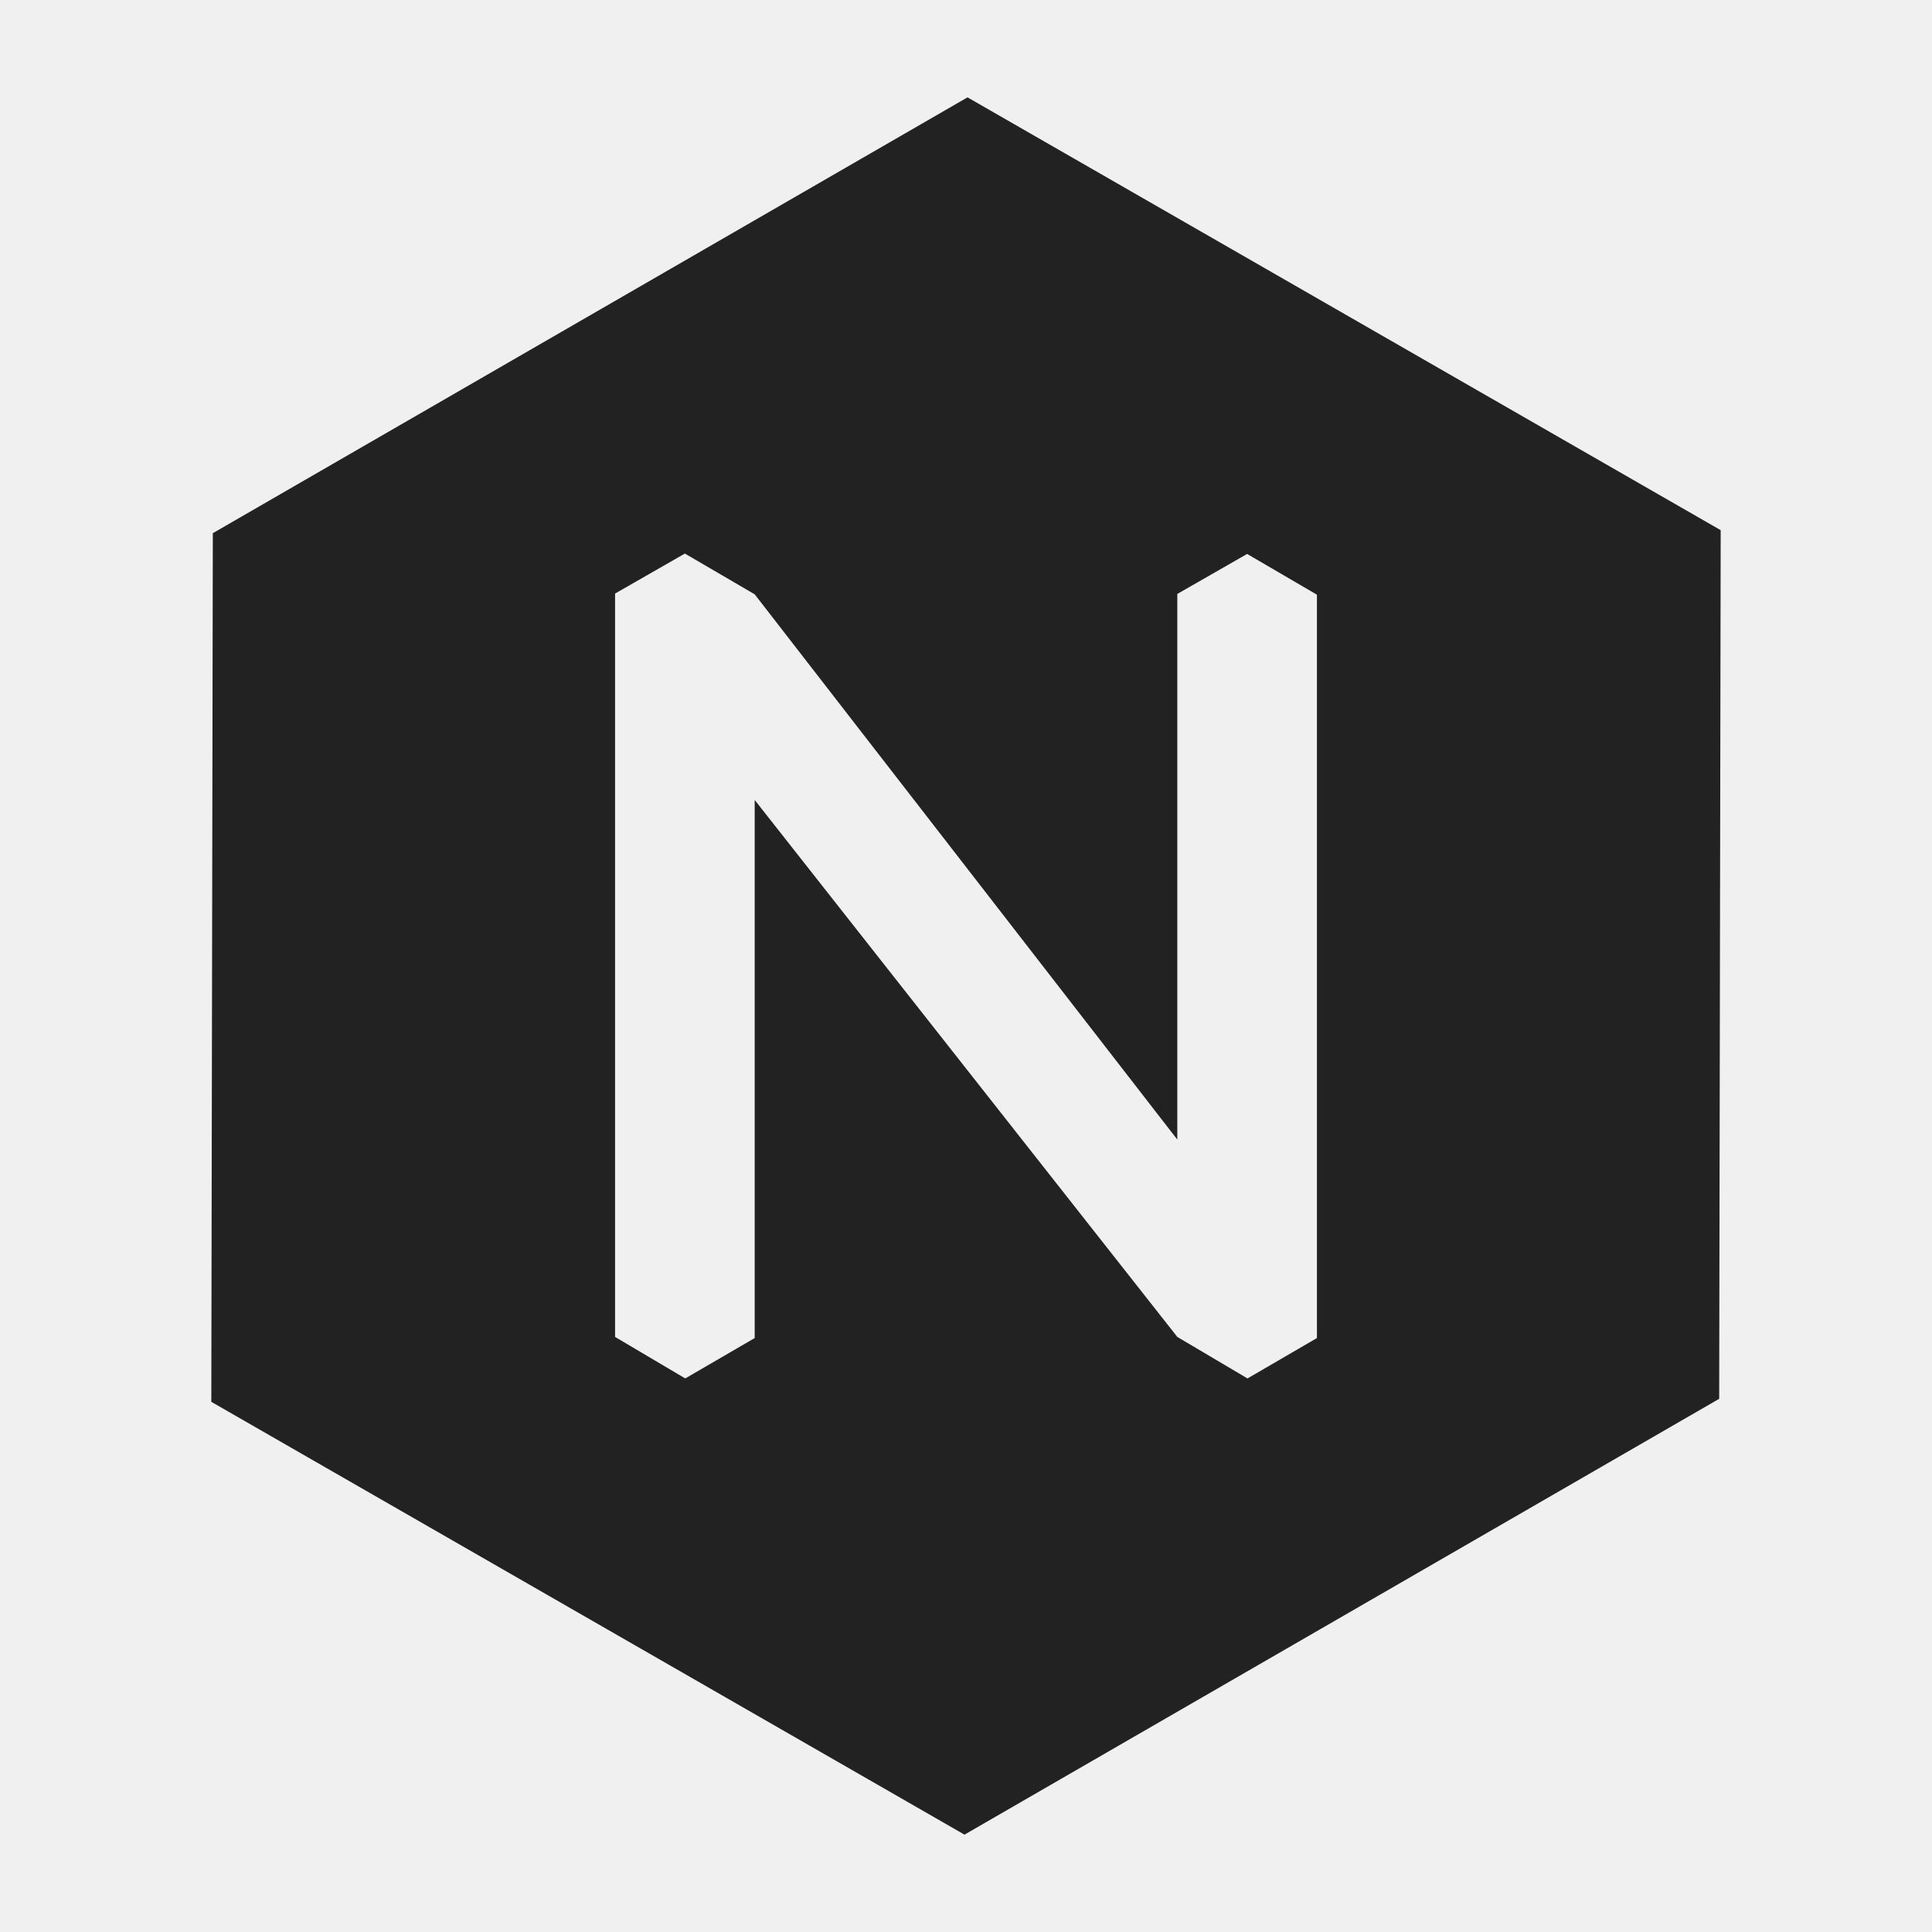
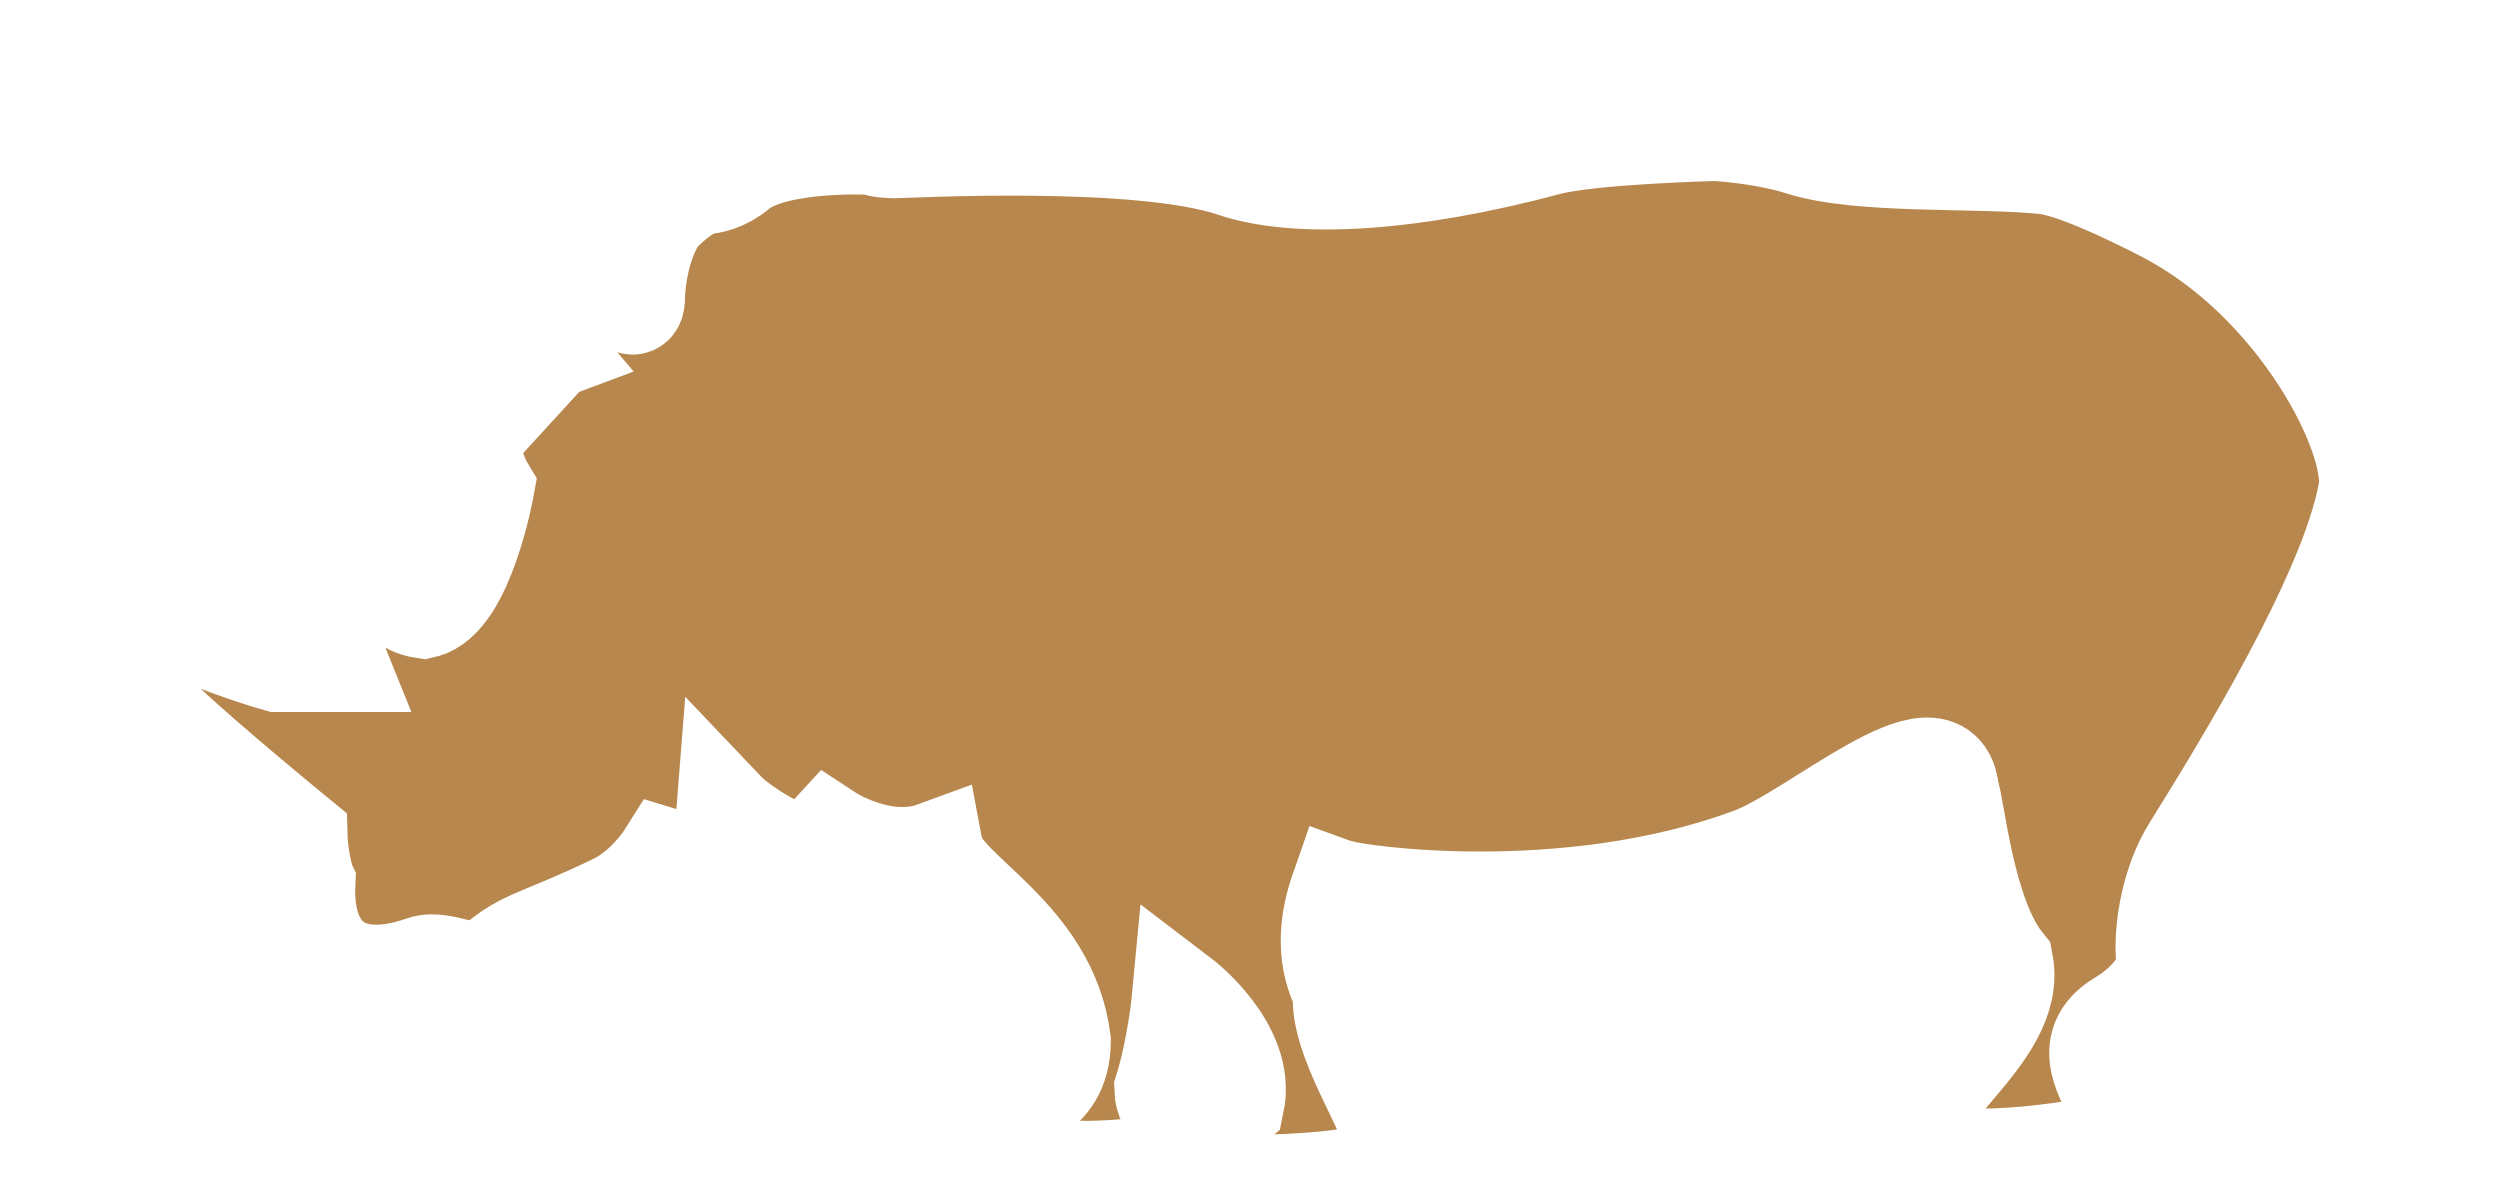
- <svg xmlns="http://www.w3.org/2000/svg" id="NexT" width="512" height="512" x="0" y="0" enable-background="new 0 0 512 512" version="1.1" viewBox="0 0 512 512" xml:space="preserve">
-   <path style="fill:#222;fill-opacity:1" id="path3384" d="M 256.4,25.8 56.4,141.3 56,371.5 255.6,486.2 455.6,370.7 456,140.5 Z m 92.6,328.8 -18.4,10.7 -18.6,-11 0,0 -112,-142.3 0,142.6 -18.4,10.7 -18.6,-11 0,-197 18.5,-10.6 18.5,10.8 0,0 112,144.5 0,-144.6 18.5,-10.6 18.5,10.8 z" />
+ <svg xmlns="http://www.w3.org/2000/svg" width="38" height="18">
+   <g>
+     <rect fill="#fff" id="canvas_background" height="20" width="40" y="-1" x="-1" />
+   </g>
+   <g>
+     <path stroke="#ffffff" id="svg_2" d="m4.651,13.418c-0.108,-0.333 -0.118,-0.691 -0.118,-0.691c0,0 -1.358,-1.11 -2.025,-1.739c-0.562,-0.531 -1.495,-2.052 -1.495,-2.052c0,0 -0.05,-0.384 0.037,-0.395c0.141,-0.017 0.873,0.583 1.587,0.933c0.736,0.361 1.58,0.598 1.58,0.598l0.923,0c0,0 -0.758,-1.872 0.214,-1.627c0.351,0.028 0.546,0.736 1.081,0.814c0.627,-0.145 0.936,-1.843 0.936,-1.843c0,0 -0.191,-0.316 -0.182,-0.616c0.007,-0.198 0.215,-0.425 0.215,-0.425c0,0 -0.444,0.069 -0.748,-0.022c-0.274,-0.083 -0.693,-0.405 -0.803,-0.643c-0.137,-0.295 -0.102,-0.621 -0.247,-0.809c-0.014,-0.147 0.187,-0.197 0.294,-0.128c0.403,0.26 0.937,0.288 1.053,0.341c0.482,0.223 1.296,0.254 1.415,0.209c-1.068,-1.249 0.287,-1.508 0.476,-1.535c0.236,0.241 0.592,0.531 0.694,0.795c0.135,0.16 0.124,-0.068 0.124,-0.068c0,0 0.007,-0.672 0.315,-1.176c0.071,-0.117 0.464,-0.492 0.726,-0.525c0.095,-0.012 0.296,-0.039 0.511,-0.219c0.547,-0.462 2.041,-0.384 2.041,-0.384c0,0 0.121,0.053 0.347,0.052c0.2,-0.001 3.712,-0.196 5.148,0.289c0.965,0.326 2.692,0.229 4.772,-0.329c0.657,-0.176 2.553,-0.222 2.553,-0.222c0,0 0.717,0.037 1.299,0.222c0.907,0.288 2.636,0.177 3.695,0.282c0.409,0.041 1.191,0.401 1.839,0.736c2.036,1.056 3.222,3.42 3.079,4.226c-0.28,1.569 -1.945,4.258 -2.68,5.44c-0.298,0.478 -0.451,1.205 -0.386,1.757c0.019,0.161 -0.225,0.563 -0.688,0.837c-0.653,0.386 -0.161,0.953 -0.1,1.214c0.06,0.26 0.04,0.593 -0.137,0.667c-0.176,0.074 -2.698,0.488 -2.772,-0.064c-0.369,-0.624 1.444,-1.572 1.237,-2.674c-0.593,-0.733 -0.731,-2.366 -0.826,-2.616c-0.099,-1.128 -2.044,0.639 -3.024,1.001c-2.818,1.039 -5.997,0.571 -6.247,0.483c-0.343,0.98 0.019,1.464 0.042,1.583c-0.077,0.668 0.682,1.739 0.852,2.395c0.139,0.526 -2.234,0.526 -2.885,0.505c-0.536,-0.135 0.27,-1.12 0.401,-1.23c0.179,-0.846 -0.818,-1.604 -0.818,-1.604c0,0 -0.071,0.758 -0.269,1.395c0.008,0.3 0.326,0.518 0.372,0.786c0.049,0.286 -0.182,0.323 -0.182,0.323c0,0 -1.819,0.306 -2.277,-0.05c-0.23,-0.068 -0.43,0.043 -0.591,-0.075c-0.112,-0.082 0.073,-0.552 0.211,-0.682c0.119,-0.112 0.909,-0.136 0.915,-1.036c-0.196,-1.598 -1.809,-2.268 -1.93,-2.889c-0.781,0.287 -1.603,-0.253 -1.603,-0.253c0,0 -0.215,0.234 -0.451,0.278c-0.19,0.035 -0.886,-0.385 -1.119,-0.63c-0.075,0.959 -0.916,0.703 -0.916,0.703c0,0 -0.297,0.471 -0.77,0.699c-1.165,0.561 -1.379,0.516 -1.86,0.944c-0.271,0.241 -0.747,-0.115 -1.061,-0.004c-1.139,0.402 -1.827,-0.112 -1.773,-1.25z" stroke-width="1.5" fill="#B8874D" />
+   </g>
</svg>
